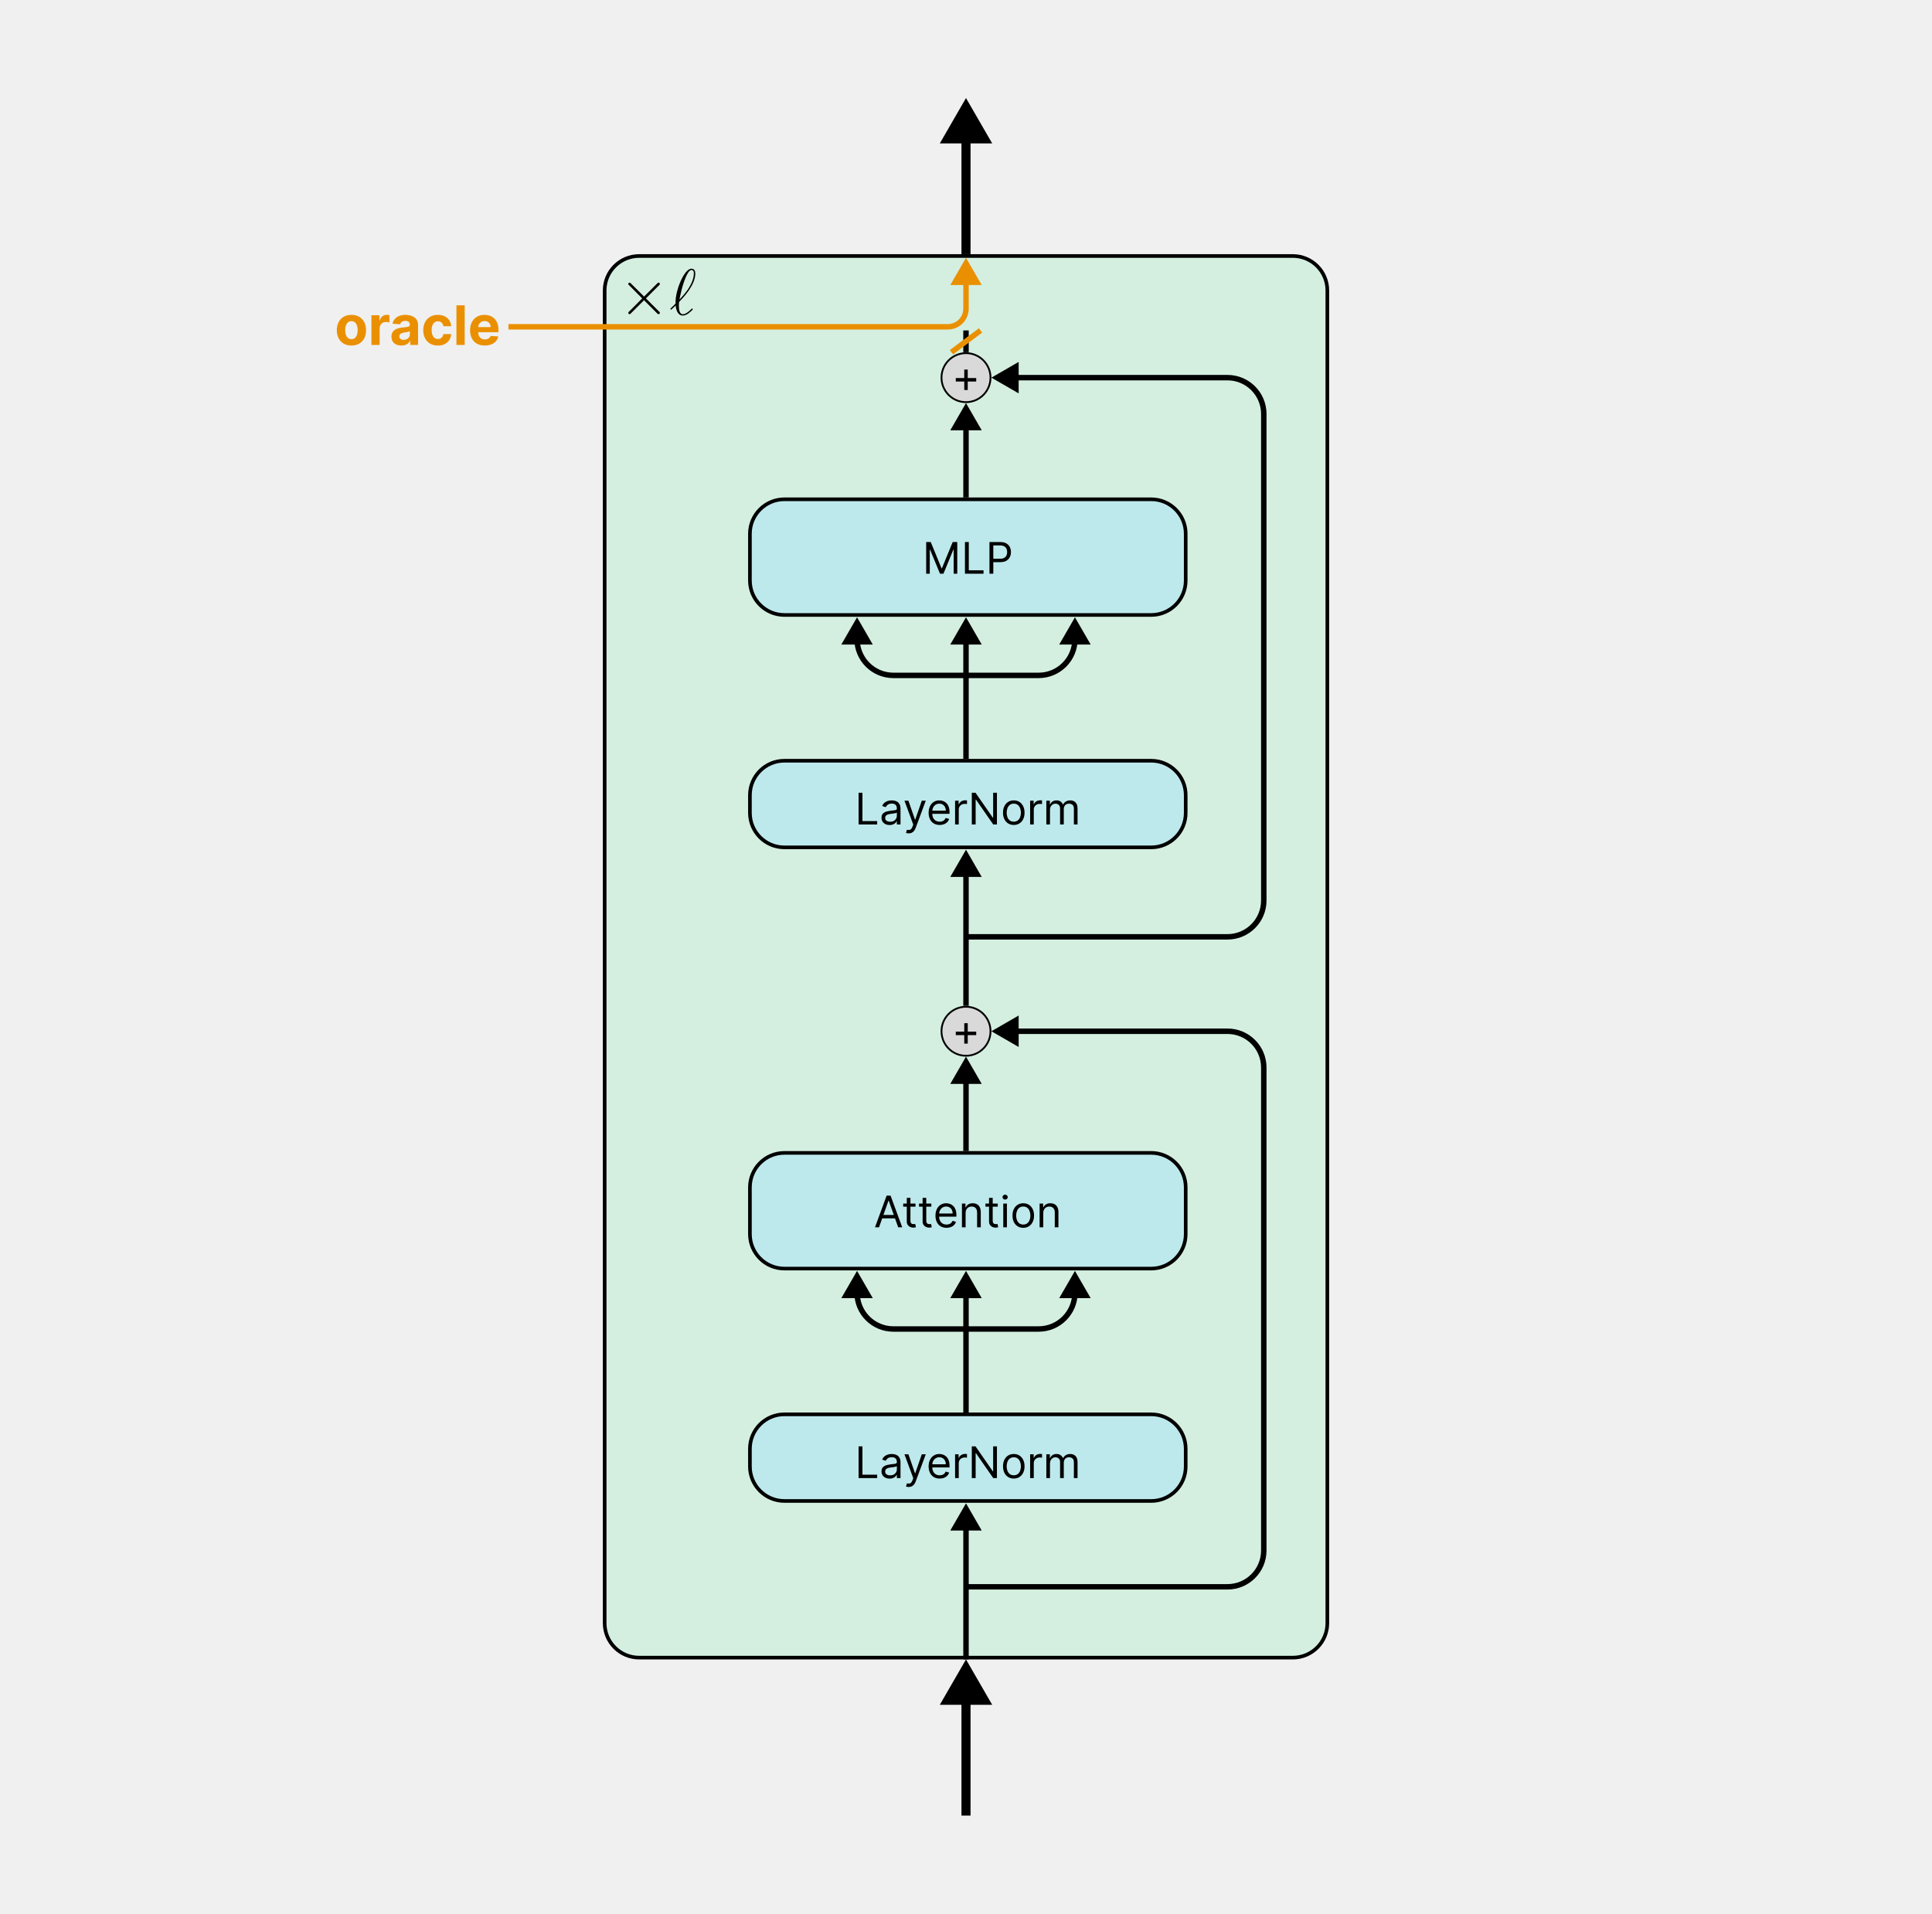
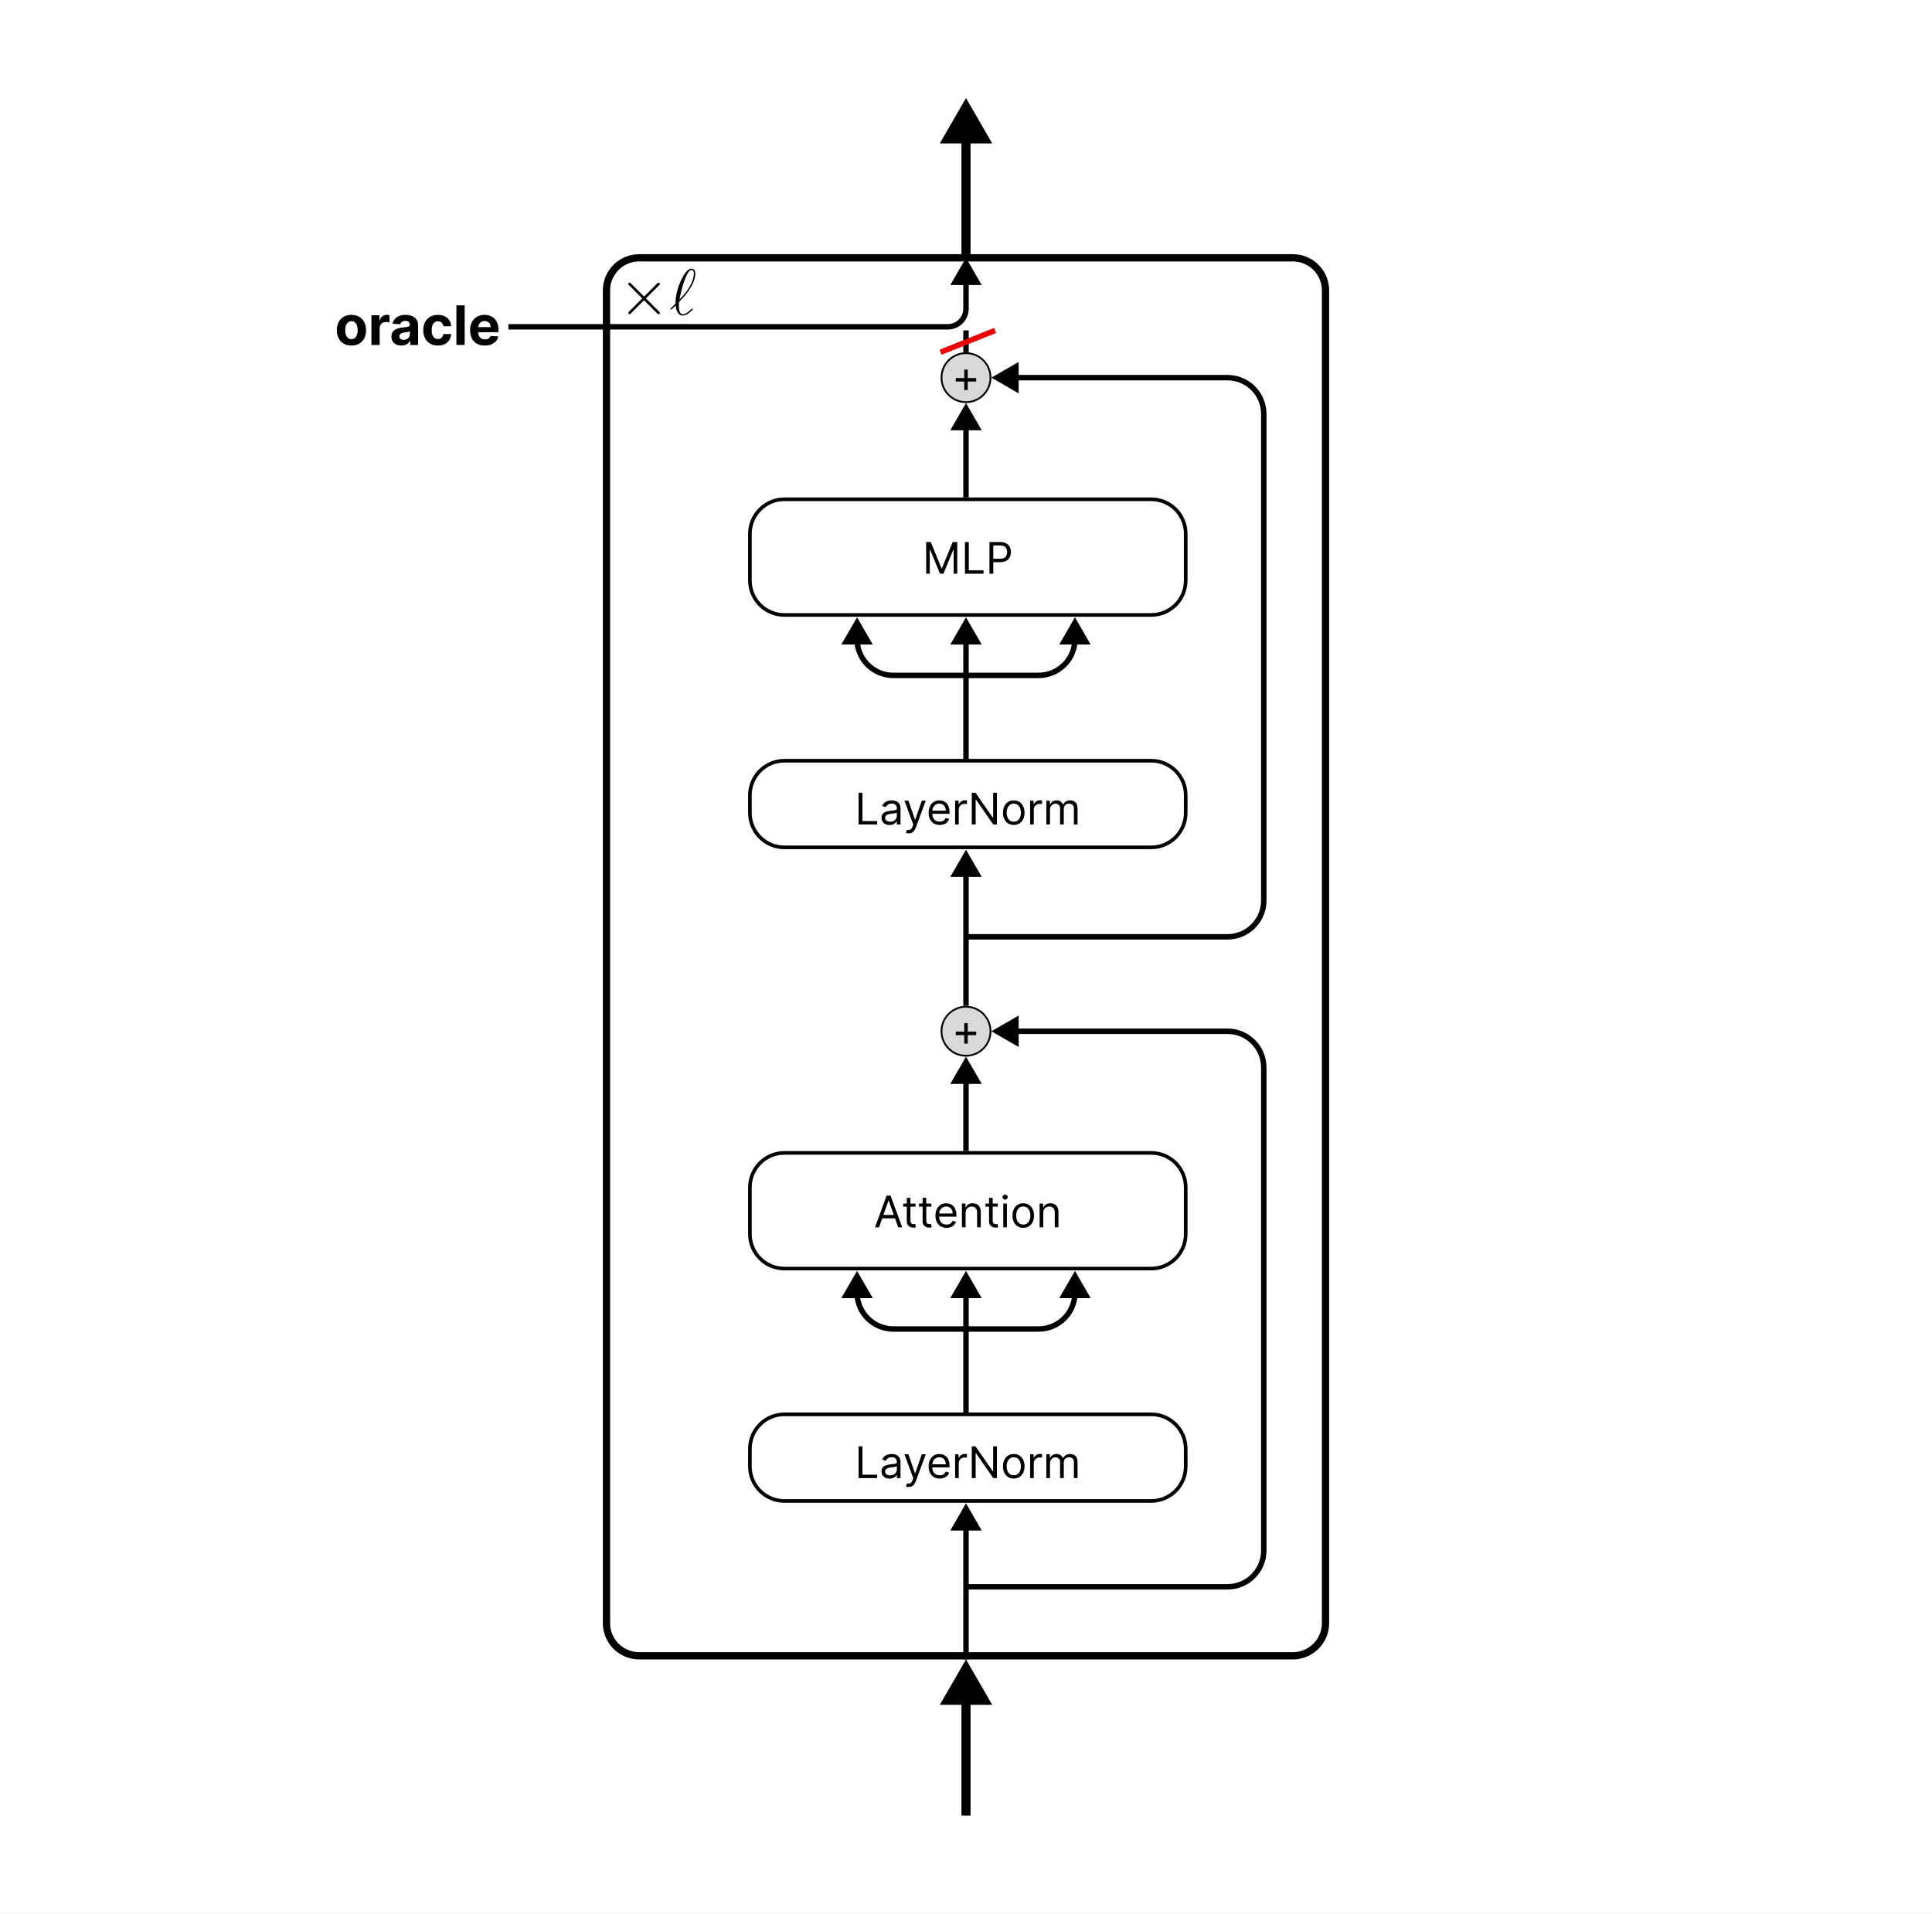
<svg xmlns="http://www.w3.org/2000/svg" width="532" height="527" viewBox="0 0 532 527" fill="none">
-   <rect x="166.5" y="70.5" width="199" height="386" rx="9.5" fill="#D4EFE0" stroke="black" />
-   <path d="M216 389.5H317C322.247 389.5 326.5 393.753 326.5 399V403.859C326.5 409.106 322.247 413.359 317 413.359H216C210.753 413.359 206.5 409.106 206.5 403.859V399C206.5 393.753 210.753 389.5 216 389.5Z" fill="#BDE9EC" stroke="black" />
+   <rect width="532" height="527" fill="white" />
+   <rect x="167" y="71" width="198" height="385" rx="9" fill="white" stroke="black" stroke-width="2" />
+   <path d="M216 389.5H317C322.247 389.5 326.5 393.753 326.5 399V403.859C326.5 409.106 322.247 413.359 317 413.359H216C210.753 413.359 206.5 409.106 206.5 403.859V399C206.5 393.753 210.753 389.5 216 389.5Z" fill="white" stroke="black" />
  <path d="M236.426 407.052V398.325H237.483V406.115H241.54V407.052H236.426ZM244.966 407.206C244.551 407.206 244.175 407.128 243.836 406.971C243.498 406.812 243.23 406.584 243.031 406.285C242.832 405.984 242.733 405.62 242.733 405.194C242.733 404.819 242.807 404.515 242.954 404.282C243.102 404.047 243.3 403.862 243.547 403.728C243.794 403.595 244.067 403.495 244.365 403.43C244.666 403.362 244.969 403.308 245.273 403.268C245.67 403.217 245.993 403.179 246.24 403.153C246.49 403.125 246.672 403.078 246.785 403.013C246.902 402.947 246.96 402.834 246.96 402.672V402.638C246.96 402.217 246.845 401.89 246.615 401.657C246.388 401.424 246.042 401.308 245.579 401.308C245.099 401.308 244.723 401.413 244.45 401.623C244.177 401.834 243.986 402.058 243.875 402.297L242.92 401.956C243.091 401.558 243.318 401.248 243.602 401.027C243.889 400.802 244.202 400.646 244.54 400.558C244.881 400.467 245.216 400.422 245.545 400.422C245.756 400.422 245.997 400.447 246.27 400.498C246.545 400.547 246.811 400.647 247.067 400.801C247.325 400.954 247.54 401.186 247.71 401.495C247.881 401.805 247.966 402.22 247.966 402.74V407.052H246.96V406.166H246.909C246.841 406.308 246.727 406.46 246.568 406.622C246.409 406.784 246.197 406.922 245.933 407.035C245.669 407.149 245.346 407.206 244.966 407.206ZM245.119 406.302C245.517 406.302 245.852 406.224 246.125 406.068C246.4 405.912 246.608 405.71 246.747 405.463C246.889 405.216 246.96 404.956 246.96 404.683V403.763C246.917 403.814 246.824 403.861 246.679 403.903C246.537 403.943 246.372 403.978 246.184 404.01C246 404.038 245.819 404.064 245.643 404.086C245.47 404.106 245.329 404.123 245.221 404.138C244.96 404.172 244.716 404.227 244.488 404.304C244.264 404.378 244.082 404.49 243.943 404.64C243.807 404.788 243.738 404.99 243.738 405.245C243.738 405.595 243.868 405.859 244.126 406.038C244.388 406.214 244.719 406.302 245.119 406.302ZM250.215 409.507C250.044 409.507 249.892 409.493 249.759 409.464C249.625 409.439 249.533 409.413 249.482 409.388L249.737 408.501C249.982 408.564 250.198 408.586 250.385 408.569C250.573 408.552 250.739 408.469 250.884 408.318C251.031 408.17 251.166 407.93 251.289 407.598L251.476 407.086L249.056 400.507H250.146L251.953 405.723H252.021L253.828 400.507H254.919L252.141 408.007C252.016 408.345 251.861 408.625 251.676 408.846C251.492 409.071 251.277 409.237 251.033 409.345C250.791 409.453 250.519 409.507 250.215 409.507ZM258.757 407.189C258.126 407.189 257.582 407.049 257.124 406.771C256.67 406.49 256.319 406.098 256.072 405.595C255.828 405.089 255.705 404.501 255.705 403.831C255.705 403.16 255.828 402.569 256.072 402.058C256.319 401.544 256.663 401.143 257.103 400.856C257.546 400.567 258.063 400.422 258.654 400.422C258.995 400.422 259.332 400.478 259.664 400.592C259.997 400.706 260.299 400.89 260.572 401.146C260.845 401.399 261.062 401.734 261.224 402.152C261.386 402.569 261.467 403.084 261.467 403.694V404.12H256.421V403.251H260.444C260.444 402.882 260.37 402.552 260.222 402.263C260.078 401.973 259.87 401.744 259.6 401.576C259.333 401.409 259.018 401.325 258.654 401.325C258.254 401.325 257.907 401.424 257.615 401.623C257.325 401.819 257.102 402.075 256.945 402.39C256.789 402.706 256.711 403.044 256.711 403.405V403.984C256.711 404.478 256.796 404.897 256.967 405.241C257.14 405.582 257.38 405.842 257.687 406.021C257.994 406.197 258.35 406.285 258.757 406.285C259.021 406.285 259.259 406.248 259.472 406.174C259.688 406.098 259.874 405.984 260.031 405.834C260.187 405.68 260.308 405.49 260.393 405.263L261.365 405.535C261.262 405.865 261.09 406.155 260.849 406.405C260.607 406.652 260.309 406.845 259.954 406.984C259.599 407.12 259.2 407.189 258.757 407.189ZM262.997 407.052V400.507H263.968V401.495H264.036C264.156 401.172 264.372 400.909 264.684 400.707C264.997 400.505 265.349 400.405 265.741 400.405C265.815 400.405 265.907 400.406 266.018 400.409C266.129 400.412 266.213 400.416 266.269 400.422V401.444C266.235 401.436 266.157 401.423 266.035 401.406C265.916 401.386 265.789 401.376 265.656 401.376C265.338 401.376 265.053 401.443 264.803 401.576C264.556 401.707 264.36 401.889 264.215 402.122C264.073 402.352 264.002 402.615 264.002 402.91V407.052H262.997ZM274.518 398.325V407.052H273.496L268.74 400.2H268.655V407.052H267.598V398.325H268.621L273.393 405.194H273.479V398.325H274.518ZM279.156 407.189C278.565 407.189 278.046 407.048 277.6 406.767C277.157 406.486 276.811 406.092 276.561 405.586C276.313 405.081 276.19 404.49 276.19 403.814C276.19 403.132 276.313 402.537 276.561 402.028C276.811 401.52 277.157 401.125 277.6 400.844C278.046 400.562 278.565 400.422 279.156 400.422C279.747 400.422 280.264 400.562 280.707 400.844C281.153 401.125 281.499 401.52 281.747 402.028C281.997 402.537 282.122 403.132 282.122 403.814C282.122 404.49 281.997 405.081 281.747 405.586C281.499 406.092 281.153 406.486 280.707 406.767C280.264 407.048 279.747 407.189 279.156 407.189ZM279.156 406.285C279.605 406.285 279.974 406.17 280.264 405.94C280.553 405.71 280.768 405.407 280.907 405.032C281.046 404.657 281.116 404.251 281.116 403.814C281.116 403.376 281.046 402.969 280.907 402.591C280.768 402.213 280.553 401.907 280.264 401.674C279.974 401.442 279.605 401.325 279.156 401.325C278.707 401.325 278.338 401.442 278.048 401.674C277.758 401.907 277.544 402.213 277.404 402.591C277.265 402.969 277.195 403.376 277.195 403.814C277.195 404.251 277.265 404.657 277.404 405.032C277.544 405.407 277.758 405.71 278.048 405.94C278.338 406.17 278.707 406.285 279.156 406.285ZM283.657 407.052V400.507H284.628V401.495H284.697C284.816 401.172 285.032 400.909 285.344 400.707C285.657 400.505 286.009 400.405 286.401 400.405C286.475 400.405 286.567 400.406 286.678 400.409C286.789 400.412 286.873 400.416 286.93 400.422V401.444C286.895 401.436 286.817 401.423 286.695 401.406C286.576 401.386 286.449 401.376 286.316 401.376C285.998 401.376 285.714 401.443 285.464 401.576C285.216 401.707 285.02 401.889 284.876 402.122C284.733 402.352 284.662 402.615 284.662 402.91V407.052H283.657ZM288.122 407.052V400.507H289.093V401.53H289.178C289.315 401.18 289.535 400.909 289.839 400.716C290.143 400.52 290.508 400.422 290.934 400.422C291.366 400.422 291.725 400.52 292.012 400.716C292.302 400.909 292.528 401.18 292.69 401.53H292.758C292.926 401.192 293.177 400.923 293.512 400.724C293.847 400.522 294.249 400.422 294.718 400.422C295.303 400.422 295.782 400.605 296.154 400.971C296.526 401.335 296.713 401.902 296.713 402.672V407.052H295.707V402.672C295.707 402.189 295.575 401.844 295.311 401.636C295.046 401.429 294.735 401.325 294.377 401.325C293.917 401.325 293.561 401.464 293.308 401.743C293.055 402.018 292.928 402.368 292.928 402.791V407.052H291.906V402.569C291.906 402.197 291.785 401.897 291.544 401.67C291.302 401.44 290.991 401.325 290.61 401.325C290.349 401.325 290.105 401.395 289.877 401.534C289.653 401.673 289.471 401.866 289.332 402.113C289.195 402.358 289.127 402.64 289.127 402.961V407.052H288.122Z" fill="black" />
-   <path d="M216 317.5H317C322.247 317.5 326.5 321.753 326.5 327V339.859C326.5 345.106 322.247 349.359 317 349.359H216C210.753 349.359 206.5 345.106 206.5 339.859V327C206.5 321.753 210.753 317.5 216 317.5Z" fill="#BDE9EC" stroke="black" />
+   <path d="M216 317.5H317C322.247 317.5 326.5 321.753 326.5 327V339.859C326.5 345.106 322.247 349.359 317 349.359H216C210.753 349.359 206.5 345.106 206.5 339.859V327C206.5 321.753 210.753 317.5 216 317.5Z" fill="white" stroke="black" />
  <path d="M242.046 338H240.938L244.142 329.273H245.233L248.438 338H247.33L244.722 330.653H244.654L242.046 338ZM242.455 334.591H246.921V335.528H242.455V334.591ZM252.097 331.455V332.307H248.705V331.455H252.097ZM249.694 329.886H250.699V336.125C250.699 336.409 250.741 336.622 250.823 336.764C250.908 336.903 251.016 336.997 251.147 337.045C251.28 337.091 251.421 337.114 251.569 337.114C251.68 337.114 251.77 337.108 251.841 337.097C251.912 337.082 251.969 337.071 252.012 337.062L252.216 337.966C252.148 337.991 252.053 338.017 251.931 338.043C251.809 338.071 251.654 338.085 251.466 338.085C251.182 338.085 250.904 338.024 250.631 337.902C250.361 337.78 250.137 337.594 249.958 337.344C249.782 337.094 249.694 336.778 249.694 336.398V329.886ZM256.456 331.455V332.307H253.064V331.455H256.456ZM254.053 329.886H255.059V336.125C255.059 336.409 255.1 336.622 255.182 336.764C255.268 336.903 255.376 336.997 255.506 337.045C255.64 337.091 255.78 337.114 255.928 337.114C256.039 337.114 256.13 337.108 256.201 337.097C256.272 337.082 256.329 337.071 256.371 337.062L256.576 337.966C256.508 337.991 256.412 338.017 256.29 338.043C256.168 338.071 256.013 338.085 255.826 338.085C255.542 338.085 255.263 338.024 254.991 337.902C254.721 337.78 254.496 337.594 254.317 337.344C254.141 337.094 254.053 336.778 254.053 336.398V329.886ZM260.643 338.136C260.013 338.136 259.469 337.997 259.011 337.719C258.557 337.438 258.206 337.045 257.959 336.543C257.714 336.037 257.592 335.449 257.592 334.778C257.592 334.108 257.714 333.517 257.959 333.006C258.206 332.491 258.55 332.091 258.99 331.804C259.433 331.514 259.95 331.369 260.541 331.369C260.882 331.369 261.219 331.426 261.551 331.54C261.883 331.653 262.186 331.838 262.459 332.094C262.731 332.347 262.949 332.682 263.111 333.099C263.273 333.517 263.354 334.031 263.354 334.642V335.068H258.308V334.199H262.331C262.331 333.83 262.257 333.5 262.109 333.21C261.964 332.92 261.757 332.692 261.487 332.524C261.22 332.357 260.905 332.273 260.541 332.273C260.14 332.273 259.794 332.372 259.501 332.571C259.211 332.767 258.988 333.023 258.832 333.338C258.676 333.653 258.598 333.991 258.598 334.352V334.932C258.598 335.426 258.683 335.845 258.854 336.189C259.027 336.53 259.267 336.79 259.574 336.969C259.881 337.145 260.237 337.233 260.643 337.233C260.907 337.233 261.146 337.196 261.359 337.122C261.575 337.045 261.761 336.932 261.917 336.781C262.074 336.628 262.194 336.437 262.28 336.21L263.251 336.483C263.149 336.812 262.977 337.102 262.736 337.352C262.494 337.599 262.196 337.793 261.841 337.932C261.486 338.068 261.086 338.136 260.643 338.136ZM265.889 334.062V338H264.883V331.455H265.855V332.477H265.94C266.094 332.145 266.327 331.878 266.639 331.676C266.952 331.472 267.355 331.369 267.849 331.369C268.292 331.369 268.68 331.46 269.013 331.642C269.345 331.821 269.604 332.094 269.788 332.46C269.973 332.824 270.065 333.284 270.065 333.841V338H269.059V333.909C269.059 333.395 268.926 332.994 268.659 332.707C268.392 332.418 268.025 332.273 267.559 332.273C267.238 332.273 266.952 332.342 266.699 332.482C266.449 332.621 266.251 332.824 266.106 333.091C265.961 333.358 265.889 333.682 265.889 334.062ZM274.749 331.455V332.307H271.357V331.455H274.749ZM272.346 329.886H273.352V336.125C273.352 336.409 273.393 336.622 273.475 336.764C273.561 336.903 273.669 336.997 273.799 337.045C273.933 337.091 274.073 337.114 274.221 337.114C274.332 337.114 274.423 337.108 274.494 337.097C274.565 337.082 274.622 337.071 274.664 337.062L274.869 337.966C274.801 337.991 274.705 338.017 274.583 338.043C274.461 338.071 274.306 338.085 274.119 338.085C273.835 338.085 273.556 338.024 273.284 337.902C273.014 337.78 272.789 337.594 272.61 337.344C272.434 337.094 272.346 336.778 272.346 336.398V329.886ZM276.262 338V331.455H277.268V338H276.262ZM276.774 330.364C276.578 330.364 276.409 330.297 276.267 330.163C276.127 330.03 276.058 329.869 276.058 329.682C276.058 329.494 276.127 329.334 276.267 329.2C276.409 329.067 276.578 329 276.774 329C276.97 329 277.137 329.067 277.276 329.2C277.419 329.334 277.49 329.494 277.49 329.682C277.49 329.869 277.419 330.03 277.276 330.163C277.137 330.297 276.97 330.364 276.774 330.364ZM281.769 338.136C281.178 338.136 280.66 337.996 280.214 337.714C279.77 337.433 279.424 337.04 279.174 336.534C278.927 336.028 278.803 335.437 278.803 334.761C278.803 334.08 278.927 333.484 279.174 332.976C279.424 332.467 279.77 332.072 280.214 331.791C280.66 331.51 281.178 331.369 281.769 331.369C282.36 331.369 282.877 331.51 283.32 331.791C283.766 332.072 284.113 332.467 284.36 332.976C284.61 333.484 284.735 334.08 284.735 334.761C284.735 335.437 284.61 336.028 284.36 336.534C284.113 337.04 283.766 337.433 283.32 337.714C282.877 337.996 282.36 338.136 281.769 338.136ZM281.769 337.233C282.218 337.233 282.587 337.118 282.877 336.888C283.167 336.658 283.381 336.355 283.52 335.98C283.66 335.605 283.729 335.199 283.729 334.761C283.729 334.324 283.66 333.916 283.52 333.538C283.381 333.161 283.167 332.855 282.877 332.622C282.587 332.389 282.218 332.273 281.769 332.273C281.32 332.273 280.951 332.389 280.661 332.622C280.371 332.855 280.157 333.161 280.018 333.538C279.878 333.916 279.809 334.324 279.809 334.761C279.809 335.199 279.878 335.605 280.018 335.98C280.157 336.355 280.371 336.658 280.661 336.888C280.951 337.118 281.32 337.233 281.769 337.233ZM287.276 334.062V338H286.27V331.455H287.242V332.477H287.327C287.48 332.145 287.713 331.878 288.026 331.676C288.338 331.472 288.742 331.369 289.236 331.369C289.679 331.369 290.067 331.46 290.399 331.642C290.732 331.821 290.99 332.094 291.175 332.46C291.36 332.824 291.452 333.284 291.452 333.841V338H290.446V333.909C290.446 333.395 290.313 332.994 290.046 332.707C289.779 332.418 289.412 332.273 288.946 332.273C288.625 332.273 288.338 332.342 288.085 332.482C287.835 332.621 287.638 332.824 287.493 333.091C287.348 333.358 287.276 333.682 287.276 334.062Z" fill="black" />
  <path d="M266 414L261.67 421.5H270.33L266 414ZM266 457H266.75V420.75H266H265.25V457H266Z" fill="black" />
  <path d="M266 457L258.783 469.5H273.217L266 457ZM266 500H267.25V468.25H266H264.75V500H266Z" fill="black" />
  <path d="M266 27L258.783 39.5H273.217L266 27ZM266 70H267.25V38.25H266H264.75V70H266Z" fill="black" />
  <path d="M266 291L261.67 298.5H270.33L266 291ZM266 317H266.75V297.75H266H265.25V317H266Z" fill="black" />
  <path d="M266 111L261.67 118.5H270.33L266 111ZM266 137H266.75V117.75H266H265.25V137H266Z" fill="black" />
  <path d="M266 97V91" stroke="black" stroke-width="1.5" stroke-miterlimit="11.474" />
  <path d="M273 284L280.5 288.33V279.67L273 284ZM348 427H348.75V294H348H347.25V427H348ZM338 284V283.25H279.75V284V284.75H338V284ZM266 437V437.75H307V437V436.25H266V437ZM307 437V437.75H338V437V436.25H307V437ZM348 294H348.75C348.75 288.063 343.937 283.25 338 283.25V284V284.75C343.109 284.75 347.25 288.891 347.25 294H348ZM348 427H347.25C347.25 432.109 343.109 436.25 338 436.25V437V437.75C343.937 437.75 348.75 432.937 348.75 427H348Z" fill="black" />
  <path d="M266 350L261.67 357.5H270.33L266 350ZM266 389H266.75V356.75H266H265.25V389H266Z" fill="black" />
  <path d="M296 350L291.67 357.5H300.33L296 350ZM236 350L231.67 357.5H240.33L236 350ZM265.748 366V366.75H286V366V365.25H265.748V366ZM265.748 366V365.25H246V366V366.75H265.748V366ZM246 366V365.25C240.891 365.25 236.75 361.109 236.75 356H236H235.25C235.25 361.937 240.063 366.75 246 366.75V366ZM286 366V366.75C291.937 366.75 296.75 361.937 296.75 356H296H295.25C295.25 361.109 291.109 365.25 286 365.25V366Z" fill="black" />
  <circle cx="266" cy="284" r="6.75" fill="#D9D9D9" stroke="black" stroke-width="0.5" />
  <path d="M265.522 287.403V281.778H266.477V287.403H265.522ZM263.187 285.068V284.114H268.812V285.068H263.187Z" fill="black" />
-   <path d="M216 209.5H317C322.247 209.5 326.5 213.753 326.5 219V223.859C326.5 229.106 322.247 233.359 317 233.359H216C210.753 233.359 206.5 229.106 206.5 223.859V219C206.5 213.753 210.753 209.5 216 209.5Z" fill="#BDE9EC" stroke="black" />
+   <path d="M216 209.5H317C322.247 209.5 326.5 213.753 326.5 219V223.859C326.5 229.106 322.247 233.359 317 233.359H216C210.753 233.359 206.5 229.106 206.5 223.859V219C206.5 213.753 210.753 209.5 216 209.5Z" fill="white" stroke="black" />
  <path d="M236.426 227.052V218.325H237.483V226.115H241.54V227.052H236.426ZM244.966 227.206C244.551 227.206 244.175 227.128 243.836 226.971C243.498 226.812 243.23 226.584 243.031 226.285C242.832 225.984 242.733 225.62 242.733 225.194C242.733 224.819 242.807 224.515 242.954 224.282C243.102 224.047 243.3 223.862 243.547 223.728C243.794 223.595 244.067 223.495 244.365 223.43C244.666 223.362 244.969 223.308 245.273 223.268C245.67 223.217 245.993 223.179 246.24 223.153C246.49 223.125 246.672 223.078 246.785 223.013C246.902 222.947 246.96 222.834 246.96 222.672V222.638C246.96 222.217 246.845 221.89 246.615 221.657C246.388 221.424 246.042 221.308 245.579 221.308C245.099 221.308 244.723 221.413 244.45 221.623C244.177 221.834 243.986 222.058 243.875 222.297L242.92 221.956C243.091 221.558 243.318 221.248 243.602 221.027C243.889 220.802 244.202 220.646 244.54 220.558C244.881 220.467 245.216 220.422 245.545 220.422C245.756 220.422 245.997 220.447 246.27 220.498C246.545 220.547 246.811 220.647 247.067 220.801C247.325 220.954 247.54 221.186 247.71 221.495C247.881 221.805 247.966 222.22 247.966 222.74V227.052H246.96V226.166H246.909C246.841 226.308 246.727 226.46 246.568 226.622C246.409 226.784 246.197 226.922 245.933 227.035C245.669 227.149 245.346 227.206 244.966 227.206ZM245.119 226.302C245.517 226.302 245.852 226.224 246.125 226.068C246.4 225.912 246.608 225.71 246.747 225.463C246.889 225.216 246.96 224.956 246.96 224.683V223.763C246.917 223.814 246.824 223.861 246.679 223.903C246.537 223.943 246.372 223.978 246.184 224.01C246 224.038 245.819 224.064 245.643 224.086C245.47 224.106 245.329 224.123 245.221 224.138C244.96 224.172 244.716 224.227 244.488 224.304C244.264 224.378 244.082 224.49 243.943 224.64C243.807 224.788 243.738 224.99 243.738 225.245C243.738 225.595 243.868 225.859 244.126 226.038C244.388 226.214 244.719 226.302 245.119 226.302ZM250.215 229.507C250.044 229.507 249.892 229.493 249.759 229.464C249.625 229.439 249.533 229.413 249.482 229.388L249.737 228.501C249.982 228.564 250.198 228.586 250.385 228.569C250.573 228.552 250.739 228.469 250.884 228.318C251.031 228.17 251.166 227.93 251.289 227.598L251.476 227.086L249.056 220.507H250.146L251.953 225.723H252.021L253.828 220.507H254.919L252.141 228.007C252.016 228.345 251.861 228.625 251.676 228.846C251.492 229.071 251.277 229.237 251.033 229.345C250.791 229.453 250.519 229.507 250.215 229.507ZM258.757 227.189C258.126 227.189 257.582 227.049 257.124 226.771C256.67 226.49 256.319 226.098 256.072 225.595C255.828 225.089 255.705 224.501 255.705 223.831C255.705 223.16 255.828 222.569 256.072 222.058C256.319 221.544 256.663 221.143 257.103 220.856C257.546 220.567 258.063 220.422 258.654 220.422C258.995 220.422 259.332 220.478 259.664 220.592C259.997 220.706 260.299 220.89 260.572 221.146C260.845 221.399 261.062 221.734 261.224 222.152C261.386 222.569 261.467 223.084 261.467 223.694V224.12H256.421V223.251H260.444C260.444 222.882 260.37 222.552 260.222 222.263C260.078 221.973 259.87 221.744 259.6 221.576C259.333 221.409 259.018 221.325 258.654 221.325C258.254 221.325 257.907 221.424 257.615 221.623C257.325 221.819 257.102 222.075 256.945 222.39C256.789 222.706 256.711 223.044 256.711 223.405V223.984C256.711 224.478 256.796 224.897 256.967 225.241C257.14 225.582 257.38 225.842 257.687 226.021C257.994 226.197 258.35 226.285 258.757 226.285C259.021 226.285 259.259 226.248 259.472 226.174C259.688 226.098 259.874 225.984 260.031 225.834C260.187 225.68 260.308 225.49 260.393 225.263L261.365 225.535C261.262 225.865 261.09 226.155 260.849 226.405C260.607 226.652 260.309 226.845 259.954 226.984C259.599 227.12 259.2 227.189 258.757 227.189ZM262.997 227.052V220.507H263.968V221.495H264.036C264.156 221.172 264.372 220.909 264.684 220.707C264.997 220.505 265.349 220.405 265.741 220.405C265.815 220.405 265.907 220.406 266.018 220.409C266.129 220.412 266.213 220.416 266.269 220.422V221.444C266.235 221.436 266.157 221.423 266.035 221.406C265.916 221.386 265.789 221.376 265.656 221.376C265.338 221.376 265.053 221.443 264.803 221.576C264.556 221.707 264.36 221.889 264.215 222.122C264.073 222.352 264.002 222.615 264.002 222.91V227.052H262.997ZM274.518 218.325V227.052H273.496L268.74 220.2H268.655V227.052H267.598V218.325H268.621L273.393 225.194H273.479V218.325H274.518ZM279.156 227.189C278.565 227.189 278.046 227.048 277.6 226.767C277.157 226.486 276.811 226.092 276.561 225.586C276.313 225.081 276.19 224.49 276.19 223.814C276.19 223.132 276.313 222.537 276.561 222.028C276.811 221.52 277.157 221.125 277.6 220.844C278.046 220.562 278.565 220.422 279.156 220.422C279.747 220.422 280.264 220.562 280.707 220.844C281.153 221.125 281.499 221.52 281.747 222.028C281.997 222.537 282.122 223.132 282.122 223.814C282.122 224.49 281.997 225.081 281.747 225.586C281.499 226.092 281.153 226.486 280.707 226.767C280.264 227.048 279.747 227.189 279.156 227.189ZM279.156 226.285C279.605 226.285 279.974 226.17 280.264 225.94C280.553 225.71 280.768 225.407 280.907 225.032C281.046 224.657 281.116 224.251 281.116 223.814C281.116 223.376 281.046 222.969 280.907 222.591C280.768 222.213 280.553 221.907 280.264 221.674C279.974 221.442 279.605 221.325 279.156 221.325C278.707 221.325 278.338 221.442 278.048 221.674C277.758 221.907 277.544 222.213 277.404 222.591C277.265 222.969 277.195 223.376 277.195 223.814C277.195 224.251 277.265 224.657 277.404 225.032C277.544 225.407 277.758 225.71 278.048 225.94C278.338 226.17 278.707 226.285 279.156 226.285ZM283.657 227.052V220.507H284.628V221.495H284.697C284.816 221.172 285.032 220.909 285.344 220.707C285.657 220.505 286.009 220.405 286.401 220.405C286.475 220.405 286.567 220.406 286.678 220.409C286.789 220.412 286.873 220.416 286.93 220.422V221.444C286.895 221.436 286.817 221.423 286.695 221.406C286.576 221.386 286.449 221.376 286.316 221.376C285.998 221.376 285.714 221.443 285.464 221.576C285.216 221.707 285.02 221.889 284.876 222.122C284.733 222.352 284.662 222.615 284.662 222.91V227.052H283.657ZM288.122 227.052V220.507H289.093V221.53H289.178C289.315 221.18 289.535 220.909 289.839 220.716C290.143 220.52 290.508 220.422 290.934 220.422C291.366 220.422 291.725 220.52 292.012 220.716C292.302 220.909 292.528 221.18 292.69 221.53H292.758C292.926 221.192 293.177 220.923 293.512 220.724C293.847 220.522 294.249 220.422 294.718 220.422C295.303 220.422 295.782 220.605 296.154 220.971C296.526 221.335 296.713 221.902 296.713 222.672V227.052H295.707V222.672C295.707 222.189 295.575 221.844 295.311 221.636C295.046 221.429 294.735 221.325 294.377 221.325C293.917 221.325 293.561 221.464 293.308 221.743C293.055 222.018 292.928 222.368 292.928 222.791V227.052H291.906V222.569C291.906 222.197 291.785 221.897 291.544 221.67C291.302 221.44 290.991 221.325 290.61 221.325C290.349 221.325 290.105 221.395 289.877 221.534C289.653 221.673 289.471 221.866 289.332 222.113C289.195 222.358 289.127 222.64 289.127 222.961V227.052H288.122Z" fill="black" />
-   <path d="M216 137.5H317C322.247 137.5 326.5 141.753 326.5 147V159.859C326.5 165.106 322.247 169.359 317 169.359H216C210.753 169.359 206.5 165.106 206.5 159.859V147C206.5 141.753 210.753 137.5 216 137.5Z" fill="#BDE9EC" stroke="black" />
+   <path d="M216 137.5H317C322.247 137.5 326.5 141.753 326.5 147V159.859C326.5 165.106 322.247 169.359 317 169.359H216C210.753 169.359 206.5 165.106 206.5 159.859V147C206.5 141.753 210.753 137.5 216 137.5Z" fill="white" stroke="black" />
  <path d="M255.035 149.273H256.297L259.263 156.517H259.365L262.331 149.273H263.592V158H262.604V151.369H262.518L259.791 158H258.836L256.109 151.369H256.024V158H255.035V149.273ZM265.711 158V149.273H266.768V157.062H270.825V158H265.711ZM272.461 158V149.273H275.41C276.095 149.273 276.654 149.396 277.089 149.643C277.526 149.888 277.85 150.219 278.061 150.636C278.271 151.054 278.376 151.52 278.376 152.034C278.376 152.548 278.271 153.016 278.061 153.436C277.853 153.857 277.532 154.192 277.097 154.442C276.663 154.689 276.106 154.812 275.427 154.812H273.313V153.875H275.393C275.862 153.875 276.238 153.794 276.522 153.632C276.806 153.47 277.012 153.251 277.14 152.976C277.271 152.697 277.336 152.384 277.336 152.034C277.336 151.685 277.271 151.372 277.14 151.097C277.012 150.821 276.805 150.605 276.518 150.449C276.231 150.29 275.85 150.21 275.376 150.21H273.518V158H272.461Z" fill="black" />
  <path d="M266 234L261.67 241.5H270.33L266 234ZM266 277H266.75V240.75H266H265.25V277H266Z" fill="black" />
-   <path d="M266 71L261.67 78.5H270.33L266 71ZM140 90V90.75L261 90.75V90V89.25L140 89.25V90ZM266 85H266.75V77.75H266H265.25V85H266ZM261 90V90.75C264.176 90.75 266.75 88.176 266.75 85H266H265.25C265.25 87.347 263.347 89.25 261 89.25V90Z" fill="#EA9000" />
+   <path d="M266 71L261.67 78.5H270.33L266 71ZM140 90V90.75L261 90.75V90V89.25L140 89.25V90ZM266 85H266.75V77.75H266H265.25V85H266ZM261 90V90.75C264.176 90.75 266.75 88.176 266.75 85H266H265.25C265.25 87.347 263.347 89.25 261 89.25V90Z" fill="black" />
  <path d="M273 104L280.5 108.33V99.67L273 104ZM348 248L348.75 248V114H348H347.25V248H348ZM338 104V103.25H279.75V104V104.75H338V104ZM266 258V258.75H307V258V257.25H266V258ZM307 258V258.75H338V258V257.25H307V258ZM348 114H348.75C348.75 108.063 343.937 103.25 338 103.25V104V104.75C343.109 104.75 347.25 108.891 347.25 114H348ZM348 248H347.25C347.25 253.109 343.109 257.25 338 257.25V258V258.75C343.937 258.75 348.75 253.937 348.75 248L348 248Z" fill="black" />
  <path d="M266 170L261.67 177.5H270.33L266 170ZM266 209H266.75V176.75H266H265.25V209H266Z" fill="black" />
  <path d="M296 170L291.67 177.5H300.33L296 170ZM236 170L231.67 177.5H240.33L236 170ZM265.748 186V186.75H286V186V185.25H265.748V186ZM265.748 186V185.25H246V186V186.75H265.748V186ZM246 186V185.25C240.891 185.25 236.75 181.109 236.75 176H236H235.25C235.25 181.937 240.063 186.75 246 186.75V186ZM286 186V186.75C291.937 186.75 296.75 181.937 296.75 176H296H295.25C295.25 181.109 291.109 185.25 286 185.25V186Z" fill="black" />
  <circle cx="266" cy="104" r="6.75" fill="#D9D9D9" stroke="black" stroke-width="0.5" />
  <path d="M265.522 107.403V101.778H266.477V107.403H265.522ZM263.187 105.068V104.114H268.812V105.068H263.187Z" fill="black" />
-   <path d="M96.773 95.16C95.945 95.16 95.23 94.984 94.626 94.632C94.026 94.277 93.562 93.784 93.236 93.152C92.909 92.516 92.746 91.779 92.746 90.941C92.746 90.096 92.909 89.357 93.236 88.725C93.562 88.09 94.026 87.596 94.626 87.244C95.23 86.889 95.945 86.712 96.773 86.712C97.6 86.712 98.314 86.889 98.914 87.244C99.518 87.596 99.983 88.09 100.31 88.725C100.636 89.357 100.8 90.096 100.8 90.941C100.8 91.779 100.636 92.516 100.31 93.152C99.983 93.784 99.518 94.277 98.914 94.632C98.314 94.984 97.6 95.16 96.773 95.16ZM96.783 93.402C97.16 93.402 97.474 93.296 97.726 93.082C97.978 92.866 98.168 92.571 98.296 92.198C98.427 91.825 98.493 91.401 98.493 90.925C98.493 90.449 98.427 90.025 98.296 89.652C98.168 89.279 97.978 88.984 97.726 88.768C97.474 88.551 97.16 88.443 96.783 88.443C96.403 88.443 96.084 88.551 95.825 88.768C95.569 88.984 95.375 89.279 95.244 89.652C95.116 90.025 95.052 90.449 95.052 90.925C95.052 91.401 95.116 91.825 95.244 92.198C95.375 92.571 95.569 92.866 95.825 93.082C96.084 93.296 96.403 93.402 96.783 93.402ZM102.275 95V86.818H104.475V88.246H104.56C104.709 87.738 104.96 87.354 105.311 87.095C105.663 86.832 106.068 86.701 106.526 86.701C106.64 86.701 106.762 86.708 106.893 86.722C107.025 86.737 107.14 86.756 107.24 86.781V88.794C107.133 88.762 106.986 88.734 106.798 88.709C106.609 88.684 106.437 88.672 106.281 88.672C105.947 88.672 105.649 88.745 105.386 88.89C105.127 89.032 104.921 89.231 104.768 89.487C104.619 89.743 104.544 90.037 104.544 90.371V95H102.275ZM110.512 95.154C109.99 95.154 109.524 95.064 109.116 94.883C108.708 94.698 108.384 94.427 108.147 94.068C107.912 93.706 107.795 93.255 107.795 92.715C107.795 92.26 107.878 91.879 108.045 91.57C108.212 91.261 108.439 91.012 108.727 90.824C109.015 90.636 109.341 90.494 109.707 90.398C110.077 90.302 110.464 90.234 110.868 90.195C111.344 90.146 111.728 90.099 112.019 90.057C112.31 90.011 112.522 89.943 112.653 89.854C112.784 89.766 112.85 89.634 112.85 89.46V89.428C112.85 89.091 112.743 88.83 112.53 88.645C112.321 88.461 112.023 88.368 111.636 88.368C111.227 88.368 110.902 88.459 110.661 88.64C110.419 88.817 110.259 89.041 110.181 89.311L108.083 89.141C108.189 88.644 108.399 88.214 108.711 87.852C109.024 87.486 109.427 87.205 109.92 87.01C110.417 86.811 110.993 86.712 111.646 86.712C112.101 86.712 112.536 86.765 112.951 86.871C113.37 86.978 113.741 87.143 114.064 87.367C114.391 87.591 114.649 87.878 114.837 88.23C115.025 88.578 115.119 88.995 115.119 89.481V95H112.967V93.865H112.903C112.772 94.121 112.596 94.347 112.376 94.542C112.156 94.734 111.891 94.885 111.582 94.995C111.273 95.101 110.916 95.154 110.512 95.154ZM111.161 93.588C111.495 93.588 111.79 93.523 112.046 93.391C112.301 93.256 112.502 93.075 112.648 92.848C112.793 92.621 112.866 92.363 112.866 92.076V91.207C112.795 91.254 112.697 91.296 112.573 91.335C112.452 91.371 112.316 91.404 112.163 91.436C112.01 91.465 111.857 91.492 111.705 91.516C111.552 91.538 111.414 91.557 111.289 91.575C111.023 91.614 110.79 91.676 110.591 91.761C110.393 91.847 110.238 91.962 110.128 92.108C110.018 92.25 109.963 92.427 109.963 92.64C109.963 92.949 110.075 93.185 110.299 93.349C110.526 93.508 110.813 93.588 111.161 93.588ZM120.576 95.16C119.738 95.16 119.017 94.982 118.414 94.627C117.814 94.269 117.352 93.771 117.029 93.136C116.709 92.5 116.549 91.769 116.549 90.941C116.549 90.103 116.711 89.368 117.034 88.736C117.361 88.1 117.824 87.605 118.424 87.25C119.025 86.891 119.738 86.712 120.566 86.712C121.28 86.712 121.905 86.841 122.441 87.1C122.977 87.36 123.401 87.724 123.714 88.192C124.026 88.661 124.199 89.212 124.231 89.844H122.089C122.029 89.435 121.869 89.107 121.61 88.858C121.354 88.606 121.019 88.48 120.603 88.48C120.251 88.48 119.944 88.576 119.682 88.768C119.422 88.956 119.22 89.231 119.074 89.593C118.929 89.956 118.856 90.394 118.856 90.909C118.856 91.431 118.927 91.875 119.069 92.241C119.215 92.606 119.419 92.885 119.682 93.077C119.944 93.269 120.251 93.365 120.603 93.365C120.862 93.365 121.095 93.311 121.301 93.205C121.51 93.098 121.683 92.944 121.818 92.742C121.956 92.535 122.047 92.289 122.089 92.001H124.231C124.195 92.626 124.025 93.177 123.719 93.652C123.417 94.125 123 94.494 122.467 94.76C121.935 95.027 121.304 95.16 120.576 95.16ZM127.953 84.091V95H125.683V84.091H127.953ZM133.499 95.16C132.657 95.16 131.933 94.989 131.326 94.648C130.722 94.304 130.257 93.817 129.93 93.189C129.603 92.557 129.44 91.809 129.44 90.946C129.44 90.105 129.603 89.366 129.93 88.731C130.257 88.095 130.717 87.599 131.31 87.244C131.906 86.889 132.606 86.712 133.408 86.712C133.948 86.712 134.451 86.799 134.916 86.973C135.385 87.143 135.793 87.401 136.141 87.745C136.493 88.09 136.766 88.523 136.961 89.045C137.157 89.563 137.254 90.171 137.254 90.867V91.49H130.346V90.084H135.118C135.118 89.757 135.047 89.467 134.905 89.215C134.763 88.963 134.566 88.766 134.314 88.624C134.065 88.478 133.776 88.406 133.446 88.406C133.101 88.406 132.796 88.485 132.53 88.645C132.267 88.802 132.061 89.013 131.912 89.279C131.762 89.542 131.686 89.835 131.683 90.158V91.495C131.683 91.9 131.757 92.25 131.906 92.544C132.059 92.839 132.274 93.066 132.551 93.226C132.828 93.386 133.156 93.466 133.536 93.466C133.788 93.466 134.019 93.43 134.229 93.359C134.438 93.288 134.618 93.182 134.767 93.04C134.916 92.898 135.03 92.724 135.108 92.518L137.206 92.656C137.1 93.16 136.881 93.601 136.551 93.977C136.224 94.35 135.802 94.641 135.283 94.851C134.769 95.057 134.174 95.16 133.499 95.16Z" fill="#EA9000" />
+   <path d="M96.773 95.16C95.945 95.16 95.23 94.984 94.626 94.632C94.026 94.277 93.562 93.784 93.236 93.152C92.909 92.516 92.746 91.779 92.746 90.941C92.746 90.096 92.909 89.357 93.236 88.725C93.562 88.09 94.026 87.596 94.626 87.244C95.23 86.889 95.945 86.712 96.773 86.712C97.6 86.712 98.314 86.889 98.914 87.244C99.518 87.596 99.983 88.09 100.31 88.725C100.636 89.357 100.8 90.096 100.8 90.941C100.8 91.779 100.636 92.516 100.31 93.152C99.983 93.784 99.518 94.277 98.914 94.632C98.314 94.984 97.6 95.16 96.773 95.16ZM96.783 93.402C97.16 93.402 97.474 93.296 97.726 93.082C97.978 92.866 98.168 92.571 98.296 92.198C98.427 91.825 98.493 91.401 98.493 90.925C98.493 90.449 98.427 90.025 98.296 89.652C98.168 89.279 97.978 88.984 97.726 88.768C97.474 88.551 97.16 88.443 96.783 88.443C96.403 88.443 96.084 88.551 95.825 88.768C95.569 88.984 95.375 89.279 95.244 89.652C95.116 90.025 95.052 90.449 95.052 90.925C95.052 91.401 95.116 91.825 95.244 92.198C95.375 92.571 95.569 92.866 95.825 93.082C96.084 93.296 96.403 93.402 96.783 93.402ZM102.275 95V86.818H104.475V88.246H104.56C104.709 87.738 104.96 87.354 105.311 87.095C105.663 86.832 106.068 86.701 106.526 86.701C106.64 86.701 106.762 86.708 106.893 86.722C107.025 86.737 107.14 86.756 107.24 86.781V88.794C107.133 88.762 106.986 88.734 106.798 88.709C106.609 88.684 106.437 88.672 106.281 88.672C105.947 88.672 105.649 88.745 105.386 88.89C105.127 89.032 104.921 89.231 104.768 89.487C104.619 89.743 104.544 90.037 104.544 90.371V95H102.275ZM110.512 95.154C109.99 95.154 109.524 95.064 109.116 94.883C108.708 94.698 108.384 94.427 108.147 94.068C107.912 93.706 107.795 93.255 107.795 92.715C107.795 92.26 107.878 91.879 108.045 91.57C108.212 91.261 108.439 91.012 108.727 90.824C109.015 90.636 109.341 90.494 109.707 90.398C110.077 90.302 110.464 90.234 110.868 90.195C111.344 90.146 111.728 90.099 112.019 90.057C112.31 90.011 112.522 89.943 112.653 89.854C112.784 89.766 112.85 89.634 112.85 89.46V89.428C112.85 89.091 112.743 88.83 112.53 88.645C112.321 88.461 112.023 88.368 111.636 88.368C111.227 88.368 110.902 88.459 110.661 88.64C110.419 88.817 110.259 89.041 110.181 89.311L108.083 89.141C108.189 88.644 108.399 88.214 108.711 87.852C109.024 87.486 109.427 87.205 109.92 87.01C110.417 86.811 110.993 86.712 111.646 86.712C112.101 86.712 112.536 86.765 112.951 86.871C113.37 86.978 113.741 87.143 114.064 87.367C114.391 87.591 114.649 87.878 114.837 88.23C115.025 88.578 115.119 88.995 115.119 89.481V95H112.967V93.865H112.903C112.772 94.121 112.596 94.347 112.376 94.542C112.156 94.734 111.891 94.885 111.582 94.995C111.273 95.101 110.916 95.154 110.512 95.154ZM111.161 93.588C111.495 93.588 111.79 93.523 112.046 93.391C112.301 93.256 112.502 93.075 112.648 92.848C112.793 92.621 112.866 92.363 112.866 92.076V91.207C112.795 91.254 112.697 91.296 112.573 91.335C112.452 91.371 112.316 91.404 112.163 91.436C112.01 91.465 111.857 91.492 111.705 91.516C111.552 91.538 111.414 91.557 111.289 91.575C111.023 91.614 110.79 91.676 110.591 91.761C110.393 91.847 110.238 91.962 110.128 92.108C110.018 92.25 109.963 92.427 109.963 92.64C109.963 92.949 110.075 93.185 110.299 93.349C110.526 93.508 110.813 93.588 111.161 93.588ZM120.576 95.16C119.738 95.16 119.017 94.982 118.414 94.627C117.814 94.269 117.352 93.771 117.029 93.136C116.709 92.5 116.549 91.769 116.549 90.941C116.549 90.103 116.711 89.368 117.034 88.736C117.361 88.1 117.824 87.605 118.424 87.25C119.025 86.891 119.738 86.712 120.566 86.712C121.28 86.712 121.905 86.841 122.441 87.1C122.977 87.36 123.401 87.724 123.714 88.192C124.026 88.661 124.199 89.212 124.231 89.844H122.089C122.029 89.435 121.869 89.107 121.61 88.858C121.354 88.606 121.019 88.48 120.603 88.48C120.251 88.48 119.944 88.576 119.682 88.768C119.422 88.956 119.22 89.231 119.074 89.593C118.929 89.956 118.856 90.394 118.856 90.909C118.856 91.431 118.927 91.875 119.069 92.241C119.215 92.606 119.419 92.885 119.682 93.077C119.944 93.269 120.251 93.365 120.603 93.365C120.862 93.365 121.095 93.311 121.301 93.205C121.51 93.098 121.683 92.944 121.818 92.742C121.956 92.535 122.047 92.289 122.089 92.001H124.231C124.195 92.626 124.025 93.177 123.719 93.652C123.417 94.125 123 94.494 122.467 94.76C121.935 95.027 121.304 95.16 120.576 95.16ZM127.953 84.091V95H125.683V84.091H127.953ZM133.499 95.16C132.657 95.16 131.933 94.989 131.326 94.648C130.722 94.304 130.257 93.817 129.93 93.189C129.603 92.557 129.44 91.809 129.44 90.946C129.44 90.105 129.603 89.366 129.93 88.731C130.257 88.095 130.717 87.599 131.31 87.244C131.906 86.889 132.606 86.712 133.408 86.712C133.948 86.712 134.451 86.799 134.916 86.973C135.385 87.143 135.793 87.401 136.141 87.745C136.493 88.09 136.766 88.523 136.961 89.045C137.157 89.563 137.254 90.171 137.254 90.867V91.49H130.346V90.084H135.118C135.118 89.757 135.047 89.467 134.905 89.215C134.763 88.963 134.566 88.766 134.314 88.624C134.065 88.478 133.776 88.406 133.446 88.406C133.101 88.406 132.796 88.485 132.53 88.645C132.267 88.802 132.061 89.013 131.912 89.279C131.762 89.542 131.686 89.835 131.683 90.158V91.495C131.683 91.9 131.757 92.25 131.906 92.544C132.059 92.839 132.274 93.066 132.551 93.226C132.828 93.386 133.156 93.466 133.536 93.466C133.788 93.466 134.019 93.43 134.229 93.359C134.438 93.288 134.618 93.182 134.767 93.04C134.916 92.898 135.03 92.724 135.108 92.518L137.206 92.656C137.1 93.16 136.881 93.601 136.551 93.977C136.224 94.35 135.802 94.641 135.283 94.851C134.769 95.057 134.174 95.16 133.499 95.16Z" fill="black" />
  <path d="M177.359 81.673L173.757 78.089C173.54 77.873 173.504 77.837 173.36 77.837C173.18 77.837 173 77.999 173 78.197C173 78.323 173.036 78.359 173.234 78.557L176.837 82.178L173.234 85.798C173.036 85.996 173 86.032 173 86.158C173 86.356 173.18 86.519 173.36 86.519C173.504 86.519 173.54 86.483 173.757 86.266L177.341 82.682L181.07 86.411C181.106 86.429 181.232 86.519 181.34 86.519C181.556 86.519 181.7 86.356 181.7 86.158C181.7 86.122 181.7 86.05 181.646 85.96C181.628 85.924 178.764 83.096 177.863 82.178L181.16 78.881C181.25 78.773 181.52 78.539 181.61 78.431C181.628 78.395 181.7 78.323 181.7 78.197C181.7 77.999 181.556 77.837 181.34 77.837C181.196 77.837 181.124 77.909 180.925 78.107L177.359 81.673Z" fill="black" />
  <path d="M186.019 83.619C184.884 84.735 184.596 85.006 184.596 85.078C184.596 85.15 184.668 85.276 184.794 85.276C184.884 85.276 185.911 84.285 186.055 84.123C186.163 85.33 186.613 86.897 188.018 86.897C188.739 86.897 189.387 86.447 189.676 86.231C189.91 86.05 190.774 85.312 190.774 85.15C190.774 85.06 190.684 84.952 190.594 84.952C190.522 84.952 190.252 85.222 190.18 85.294C189.549 85.906 188.757 86.537 188.036 86.537C187.064 86.537 186.938 85.132 186.938 84.159C186.938 83.979 186.938 83.222 187.064 83.078C188.127 81.98 191.459 78.539 191.459 75.351C191.459 74.63 191.189 74 190.414 74C188.739 74 187.28 77.711 187.028 78.395C186.956 78.575 185.911 81.349 186.019 83.619ZM187.1 82.502C187.118 82.394 187.928 77.674 189.441 75.153C189.748 74.666 190.054 74.36 190.414 74.36C191.027 74.36 191.063 74.937 191.063 75.333C191.063 75.963 190.882 77.585 189.315 79.854C188.847 80.52 188.127 81.421 187.1 82.502Z" fill="black" />
-   <path d="M262 97L270 91" stroke="#EA9000" stroke-width="1.5" stroke-miterlimit="11.474" />
+   <path d="M259 97L274 91" stroke="#EA0000" stroke-width="1.5" stroke-miterlimit="11.474" />
</svg>
